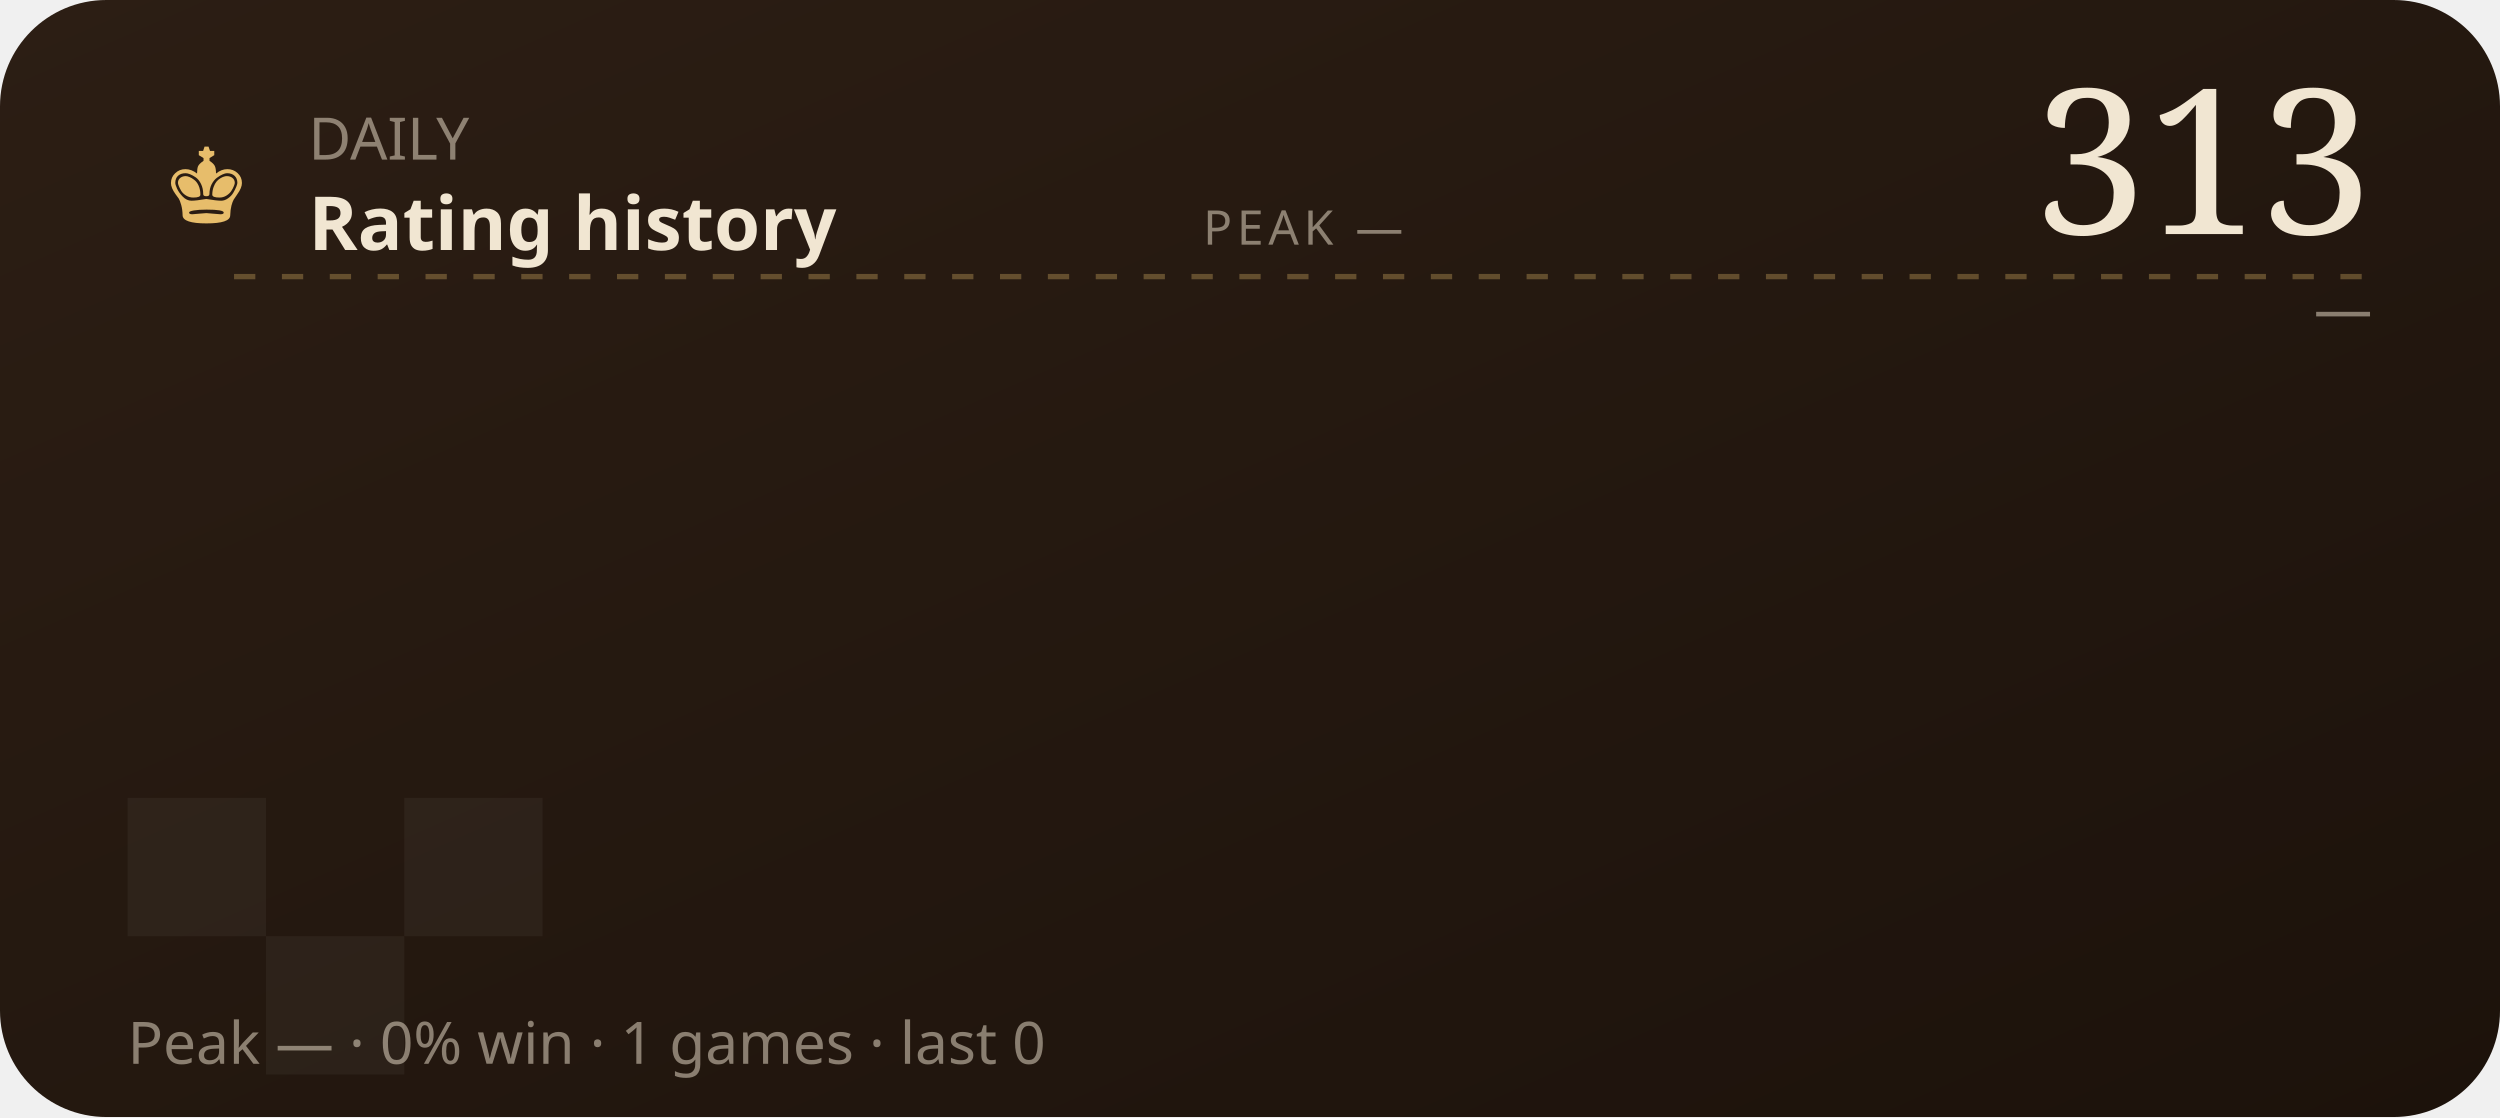
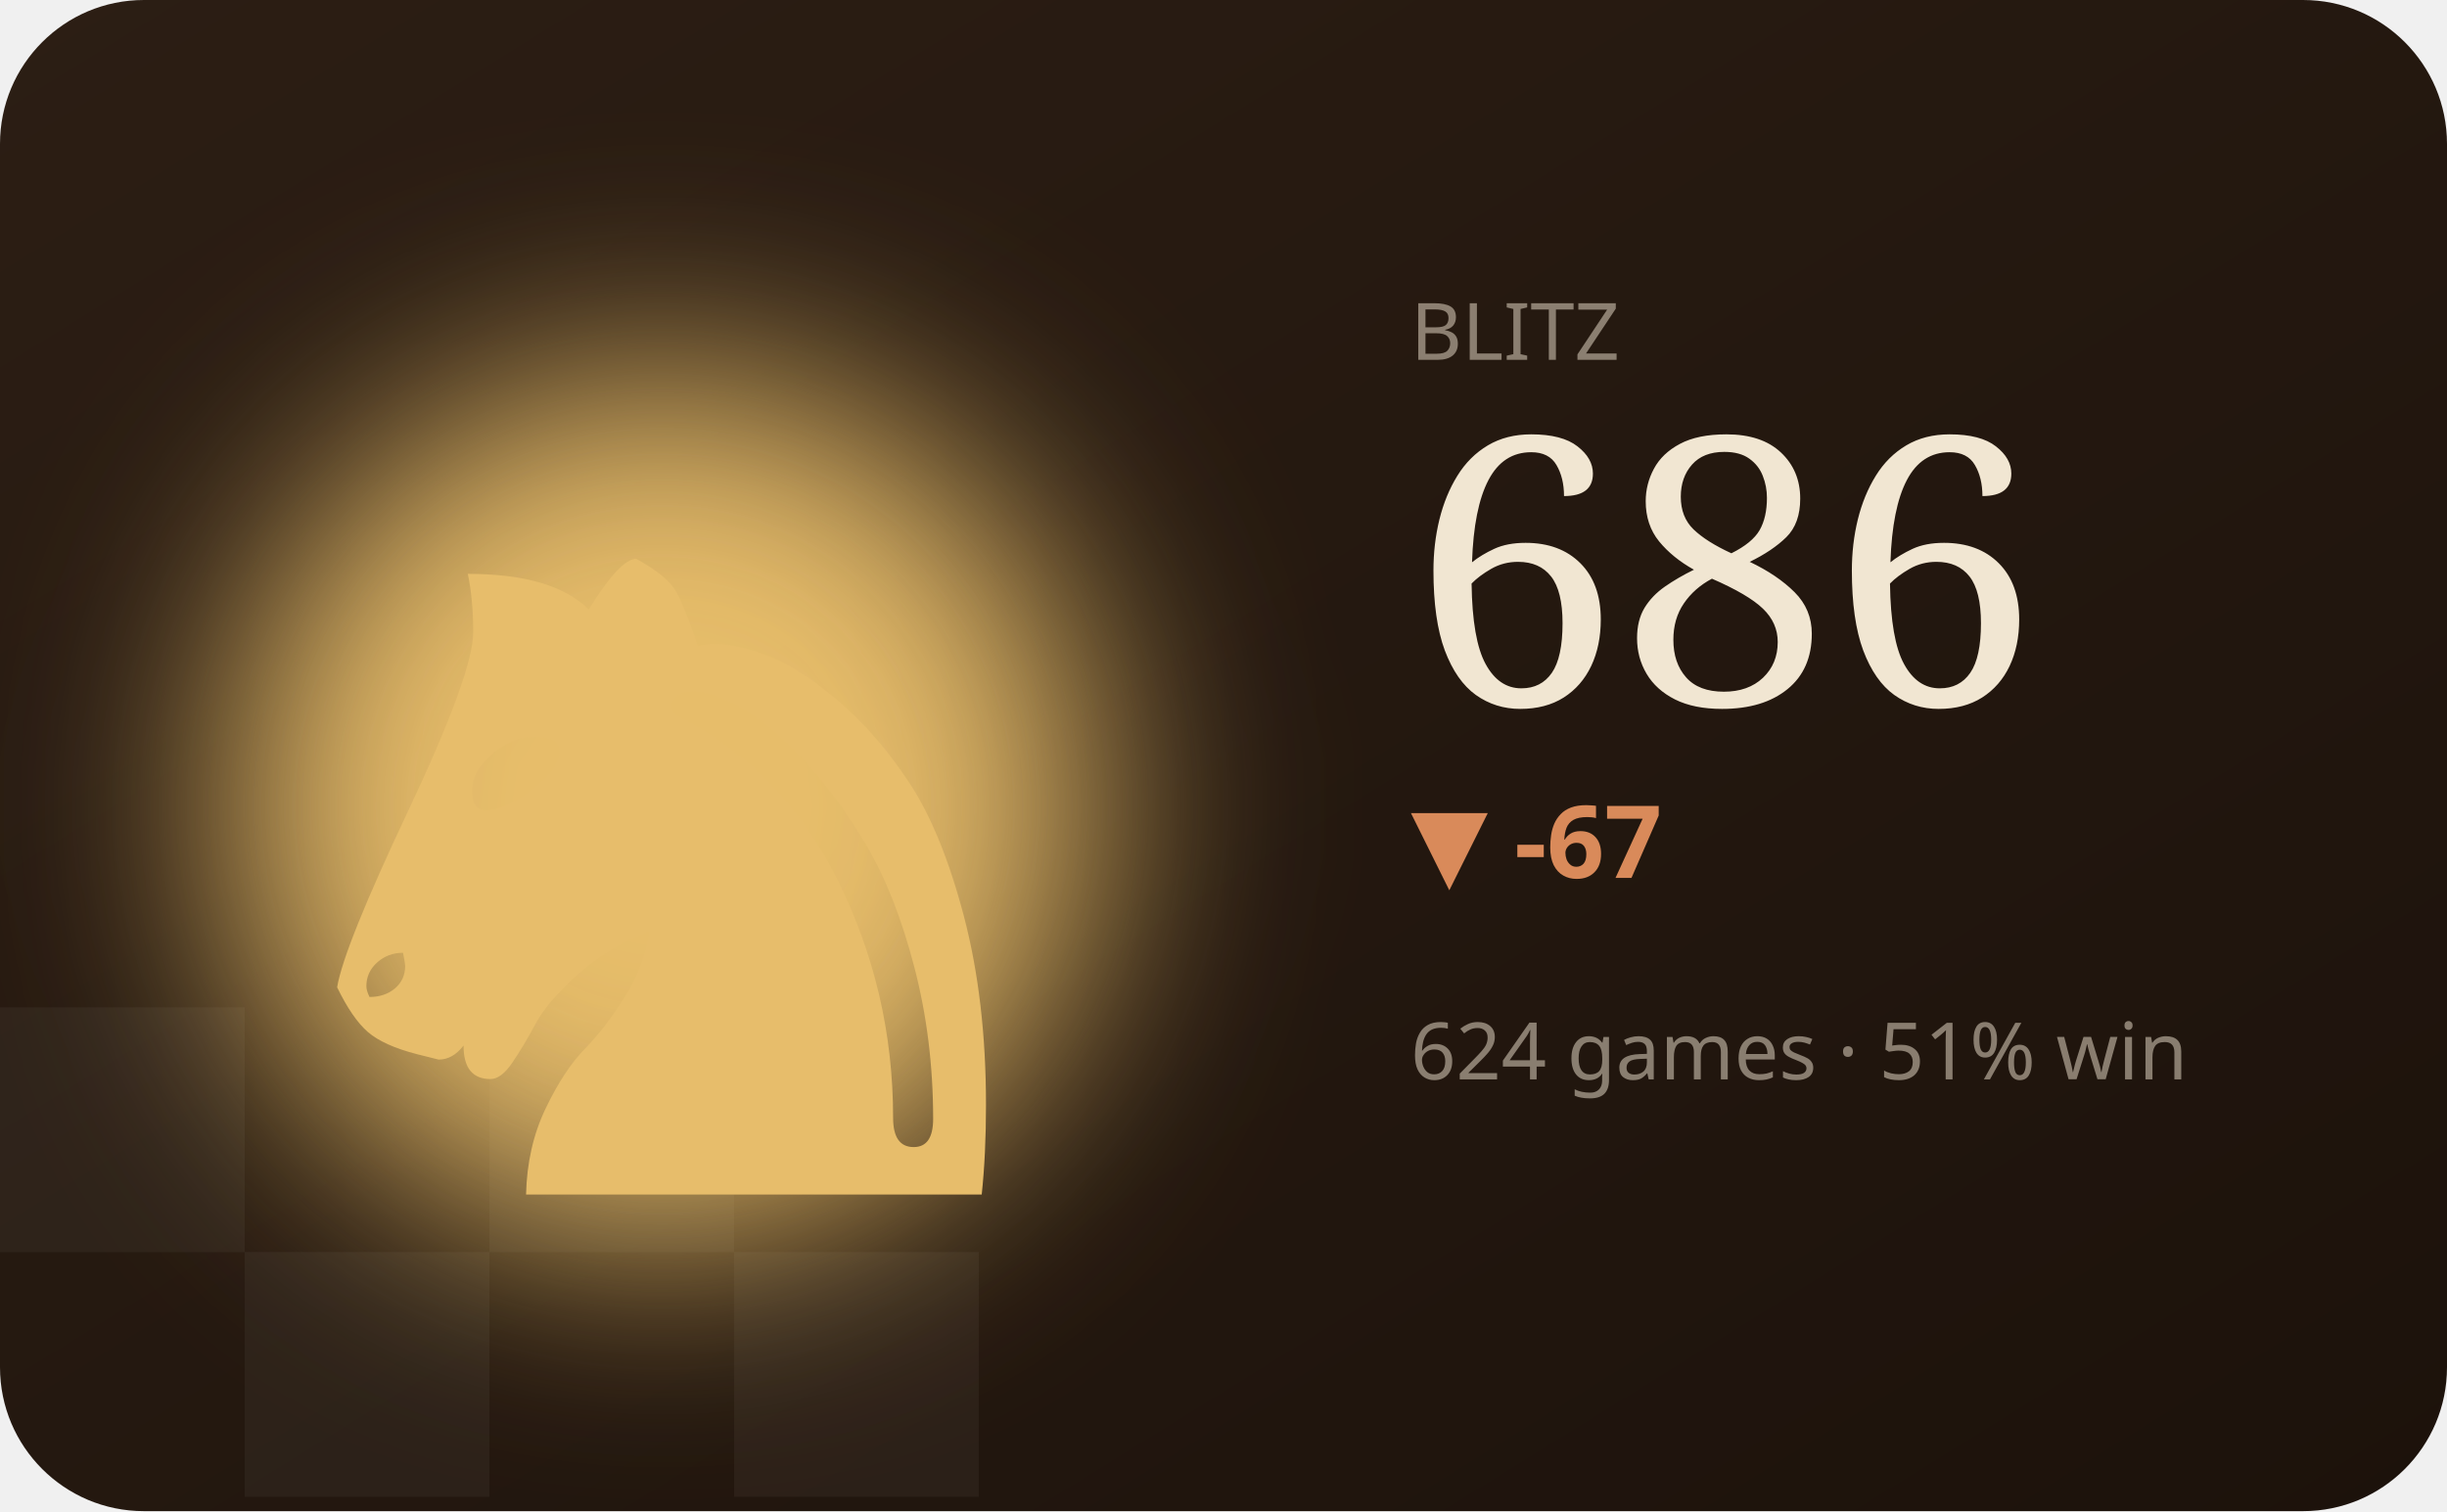
- <svg xmlns="http://www.w3.org/2000/svg" viewBox="0 0 470 210" width="470" height="210" role="img" aria-label="DAILY rating history">
+ <svg xmlns="http://www.w3.org/2000/svg" viewBox="0 0 340 210" width="340" height="210" role="img" aria-label="BLITZ hero">
  <defs>
-     <linearGradient id="wC2" x1="0" y1="0" x2="1" y2="1">
+     <filter id="bC" x="-60%" y="-60%" width="220%" height="220%">
+       <feGaussianBlur stdDeviation="16" />
+     </filter>
+     <linearGradient id="wC" x1="0" y1="0" x2="1" y2="1">
      <stop offset="0" stop-color="#2c1e14" />
      <stop offset="1" stop-color="#1c120b" />
    </linearGradient>
  </defs>
  <style>text{fill:#f1e6d2}.bg{fill:#241811}.acc{fill:#e7bd6b}.ln{stroke:#e7bd6b}.area{fill:#e7bd6b;opacity:.12}.peak{stroke:#e7bd6b;opacity:.32}.chip{fill:#e7bd6b;opacity:.14}.down{fill:#d98a5a}.sq{fill:#fff;opacity:.045}svg{font-family:'Space Grotesk',system-ui,sans-serif}.lbl{font-weight:600;font-size:11px;letter-spacing:.16em}.big{font-weight:700;font-size:34px;letter-spacing:-.02em}.mid{font-weight:600;font-size:14px}.mut{font-weight:500;font-size:11px;opacity:.5}.ser{font-family:'Instrument Serif',serif;font-weight:400;letter-spacing:0}.mono{font-family:'JetBrains Mono',monospace}.ln{fill:none;stroke-width:2.5;stroke-linecap:round;stroke-linejoin:round}.thin{stroke-width:1.6}.draw{stroke-dasharray:1200;stroke-dashoffset:1200;animation:draw 2.3s cubic-bezier(.6,.05,.2,1) forwards .25s}.dot{animation:pulse 2s ease-in-out infinite}.glow{animation:glow 3.4s ease-in-out infinite}.float{animation:float 6.5s ease-in-out infinite}.shim{animation:shim 3s ease-in-out infinite}@keyframes draw{to{stroke-dashoffset:0}}@keyframes pulse{0%,100%{r:4.5;opacity:1}50%{r:8;opacity:.45}}@keyframes glow{0%,100%{opacity:.14}50%{opacity:.34}}@keyframes float{0%,100%{transform:translateY(0)}50%{transform:translateY(-7px)}}@keyframes shim{0%,100%{opacity:.5}50%{opacity:1}}</style>
-   <rect width="470" height="210" rx="20" fill="url(#wC2)" />
-   <rect class="sq" x="24" y="150" width="26" height="26" />
-   <rect class="sq" x="76" y="150" width="26" height="26" />
-   <rect class="sq" x="50" y="176" width="26" height="26" />
-   <text class="acc ser" x="30" y="42" style="font-size:22px">♚</text>
-   <text class="mut" x="58" y="30">DAILY</text>
-   <text class="mid" x="58" y="47">Rating history</text>
-   <text class="big ser" x="446" y="44" text-anchor="end" style="font-size:38px">313</text>
-   <text class="mut mid" x="446" y="62" text-anchor="end">—</text>
-   <line class="peak" x1="44" y1="52" x2="446" y2="52" stroke-dasharray="4 5" />
-   <text class="mut" x="245" y="46" text-anchor="middle" style="font-size:9px;letter-spacing:.1em">PEAK —</text>
-   <text class="mut" x="24" y="200">Peak — · 0% win · 1 games · last 0</text>
+   <rect width="340" height="210" rx="20" fill="url(#wC)" />
+   <rect class="sq" x="0" y="140" width="34" height="34" />
+   <rect class="sq" x="68" y="140" width="34" height="34" />
+   <rect class="sq" x="34" y="174" width="34" height="34" />
+   <rect class="sq" x="102" y="174" width="34" height="34" />
+   <ellipse class="acc glow" cx="92" cy="112" rx="60" ry="60" filter="url(#bC)" />
+   <text class="acc float ser" x="92" y="166" text-anchor="middle" style="font-size:150px">♞</text>
+   <text class="mut" x="196" y="50">BLITZ</text>
+   <text class="big ser" x="196" y="98" style="font-size:52px">686</text>
+   <text class="down mid" x="196" y="122">▼ -67</text>
+   <text class="mut" x="196" y="150">624 games · 51% win</text>
+   <polyline class="ln draw" points="196.0,192.4 210.0,192.4 224.0,185.5 238.0,178.9 252.0,172.6 266.0,178.6 280.0,172.6 294.0,166.9 308.0,171.9 322.0,166.6" />
</svg>
